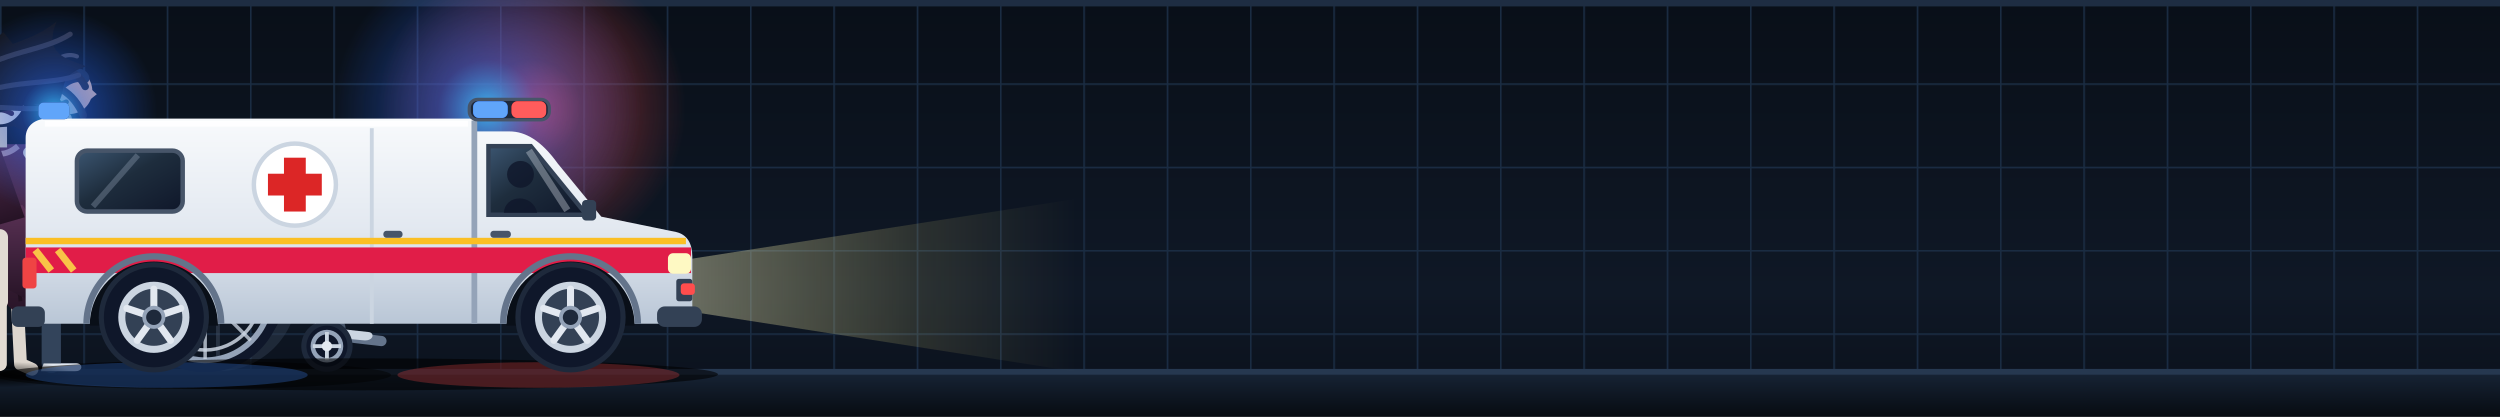
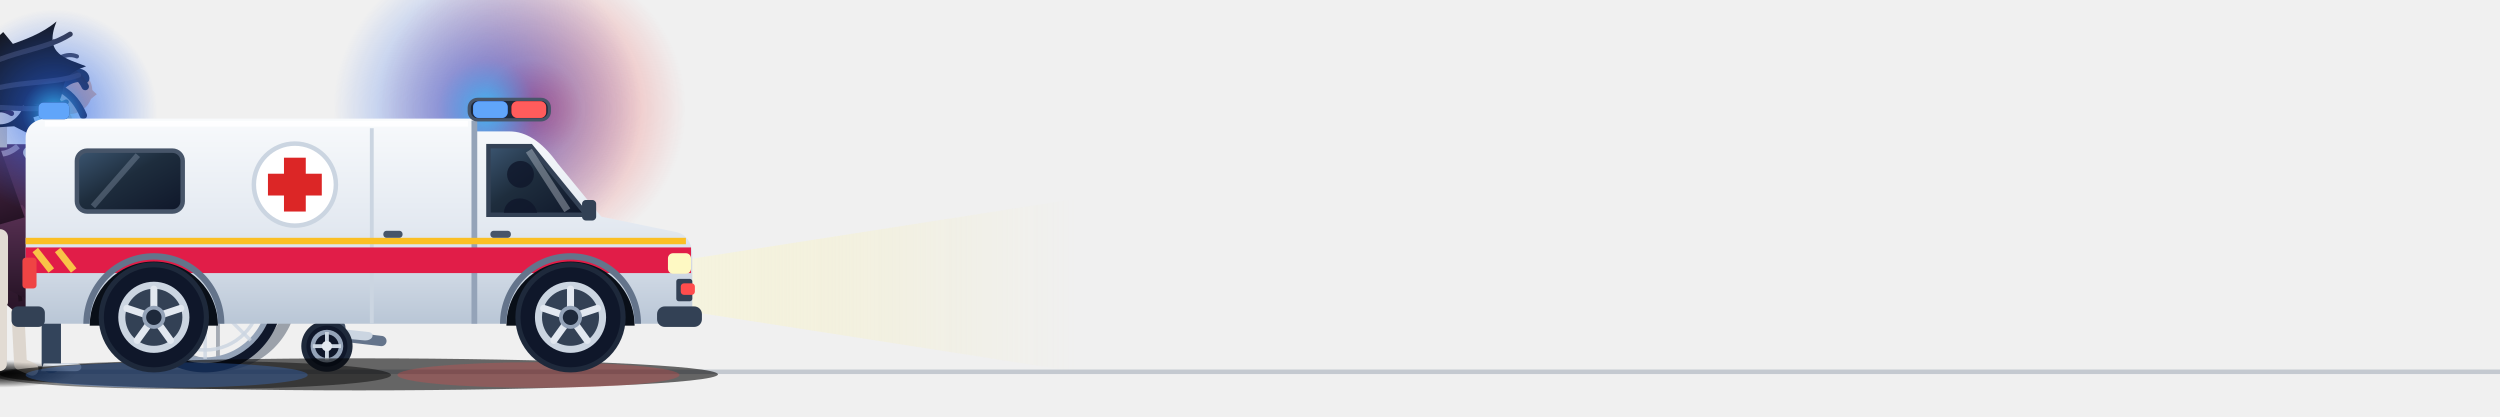
<svg xmlns="http://www.w3.org/2000/svg" id="medicalSvg" viewBox="0 0 390 65" width="390" height="65" role="img" aria-label="60-second sequential medical banner animation: ECG wave, wheelchair caregiver, frantic woman, and ambulance">
  <defs>
-     <linearGradient id="bgGrad" x1="0" y1="0" x2="0" y2="1">
-       <stop offset="0%" stop-color="#090F18" />
-       <stop offset="70%" stop-color="#0F1826" />
-       <stop offset="100%" stop-color="#0A101A" />
-     </linearGradient>
-     <linearGradient id="groundGrad" x1="0" y1="0" x2="0" y2="1">
-       <stop offset="0%" stop-color="#172436" />
-       <stop offset="100%" stop-color="#070B11" />
-     </linearGradient>
-     <pattern id="ecgGrid" width="13" height="13" patternUnits="userSpaceOnUse">
-       <path d="M 13 0 L 0 0 0 13" fill="none" stroke="#1A2C42" stroke-width="0.5" />
-     </pattern>
    <linearGradient id="ecgTrailGrad" x1="0" y1="0" x2="1" y2="0">
      <stop offset="0%" stop-color="#000000" />
      <stop offset="22%" stop-color="#2E2E2E" />
      <stop offset="68%" stop-color="#CFCFCF" />
      <stop offset="95%" stop-color="#FFFFFF" />
      <stop offset="100%" stop-color="#FFFFFF" />
    </linearGradient>
    <linearGradient id="ecgTipGrad" x1="0" y1="0" x2="1" y2="0">
      <stop offset="0%" stop-color="#000000" />
      <stop offset="55%" stop-color="#FFFFFF" />
      <stop offset="100%" stop-color="#FFFFFF" />
    </linearGradient>
    <mask id="ecgTrailMask">
      <rect class="ecg-sweep" x="-148" y="0" width="148" height="65" fill="url(#ecgTrailGrad)" />
    </mask>
    <mask id="ecgTipMask">
      <rect class="ecg-sweep" x="-7" y="0" width="7" height="65" fill="url(#ecgTipGrad)" />
    </mask>
    <path id="ecgWavePath" d="M 0 38          L 12 38 C 14.5 38 15.5 33.5 18 33.5 C 20.5 33.5 21.5 38 24 38 L 29 38 L 31.5 41.5 L 35 14 L 38.5 48 L 41.5 38 L 47 38 C 50 38 52 30.5 56.5 30.5 C 60.5 30.5 62 38 65 38 L 78 38          L 90 38 C 92.5 38 93.5 33.5 96 33.5 C 98.5 33.5 99.5 38 102 38 L 107 38 L 109.5 41.8 L 113 12.5 L 116.5 49 L 119.5 38 L 125 38 C 128 38 130 30 134.5 30 C 138.5 30 140 38 143 38 L 156 38          L 168 38 C 170.5 38 171.5 33.5 174 33.5 C 176.5 33.5 177.5 38 180 38 L 185 38 L 187.5 41.5 L 191 13.5 L 194.5 48.5 L 197.5 38 L 203 38 C 206 38 208 30.5 212.5 30.5 C 216.5 30.5 218 38 221 38 L 234 38          L 246 38 C 248.5 38 249.5 33.2 252 33.2 C 254.5 33.2 255.5 38 258 38 L 263 38 L 265.5 42 L 269 12 L 272.5 49 L 275.5 38 L 281 38 C 284 38 286 30.2 290.5 30.2 C 294.5 30.2 296 38 299 38 L 312 38          L 324 38 C 326.5 38 327.5 33.5 330 33.5 C 332.5 33.5 333.5 38 336 38 L 341 38 L 343.5 41.5 L 347 14.2 L 350.5 48 L 353.5 38 L 359 38 C 362 38 364 30.8 368.5 30.8 C 372.5 30.8 374 38 377 38 L 390 38" />
    <filter id="ecgGlow" x="-10%" y="-30%" width="120%" height="160%">
      <feGaussianBlur stdDeviation="2.2" result="blur" />
      <feMerge>
        <feMergeNode in="blur" />
        <feMergeNode in="SourceGraphic" />
      </feMerge>
    </filter>
    <filter id="tipGlow" x="-40%" y="-40%" width="180%" height="180%">
      <feGaussianBlur stdDeviation="2.6" result="blur" />
      <feMerge>
        <feMergeNode in="blur" />
        <feMergeNode in="SourceGraphic" />
      </feMerge>
    </filter>
    <linearGradient id="scrubGrad" x1="0" y1="0" x2="1" y2="1">
      <stop offset="0%" stop-color="#48B2B8" />
      <stop offset="100%" stop-color="#256D78" />
    </linearGradient>
    <linearGradient id="blanketGrad" x1="0" y1="0" x2="1" y2="1">
      <stop offset="0%" stop-color="#CBD5E1" />
      <stop offset="100%" stop-color="#7D8FA3" />
    </linearGradient>
    <linearGradient id="dressGrad" x1="0" y1="0" x2="0" y2="1">
      <stop offset="0%" stop-color="#5B3256" />
      <stop offset="100%" stop-color="#261325" />
    </linearGradient>
    <linearGradient id="ambBodyGrad" x1="0" y1="0" x2="0" y2="1">
      <stop offset="0%" stop-color="#F8FAFC" />
      <stop offset="55%" stop-color="#E2E8F0" />
      <stop offset="100%" stop-color="#B9C6D6" />
    </linearGradient>
    <linearGradient id="glassGrad" x1="0" y1="0" x2="1" y2="1">
      <stop offset="0%" stop-color="#3B5570" />
      <stop offset="45%" stop-color="#1E2D3D" />
      <stop offset="100%" stop-color="#0F172A" />
    </linearGradient>
    <linearGradient id="headlightGrad" x1="0" y1="0.5" x2="1" y2="0.5">
      <stop offset="0%" stop-color="#FEF9C3" stop-opacity="0.38" />
      <stop offset="60%" stop-color="#FEF08A" stop-opacity="0.12" />
      <stop offset="100%" stop-color="#FEF08A" stop-opacity="0" />
    </linearGradient>
    <radialGradient id="redHalo" cx="50%" cy="50%" r="50%">
      <stop offset="0%" stop-color="#FF3B3B" stop-opacity="0.95" />
      <stop offset="32%" stop-color="#EF4444" stop-opacity="0.45" />
      <stop offset="100%" stop-color="#EF4444" stop-opacity="0" />
    </radialGradient>
    <radialGradient id="blueHalo" cx="50%" cy="50%" r="50%">
      <stop offset="0%" stop-color="#38BDF8" stop-opacity="0.95" />
      <stop offset="32%" stop-color="#2563EB" stop-opacity="0.48" />
      <stop offset="100%" stop-color="#2563EB" stop-opacity="0" />
    </radialGradient>
    <radialGradient id="eerieShadow" cx="50%" cy="50%" r="50%">
      <stop offset="0%" stop-color="#000000" stop-opacity="0.7" />
      <stop offset="100%" stop-color="#000000" stop-opacity="0" />
    </radialGradient>
    <clipPath id="stageClip">
      <rect x="0" y="0" width="390" height="65" />
    </clipPath>
  </defs>
  <style>
-     .grid-layer {
-       animation: gridFade 60s linear infinite;
-     }
-     @keyframes gridFade {
-       0%, 23%   { opacity: 0.55; }
-       25%, 97%  { opacity: 0.16; }
-       100%      { opacity: 0.55; }
-     }
- 
    /* ---------- ACT 1: ECG WAVEFORM ---------- */
    .ecg-group {
      animation: ecgVis 60s linear infinite;
    }
    @keyframes ecgVis {
      0%, 24.8%  { opacity: 1; }
      25%, 100%  { opacity: 0; }
    }

    .ecg-sweep {
      animation: ecgSweep 60s linear infinite;
    }
    @keyframes ecgSweep {
      0%     { transform: translateX(0px); }
      18.33% { transform: translateX(390px); }
      24.67% { transform: translateX(545px); }
      100%   { transform: translateX(545px); }
    }

    /* ---------- ACT 2: CAREGIVER &amp; WHEELCHAIR ---------- */
    .act2-travel {
      animation: wcTravel 60s linear infinite;
    }
    @keyframes wcTravel {
      0%, 25.6%   { opacity: 0; transform: translateX(-78px); }
      25.83%      { opacity: 1; transform: translateX(-78px); }
      52.5%       { opacity: 1; transform: translateX(412px); }
      52.8%, 100% { opacity: 0; transform: translateX(412px); }
    }

    .wc-rear-spin {
      transform-origin: 0px 0px;
      animation: wcRearSpin 60s linear infinite;
    }
    @keyframes wcRearSpin {
      0%, 25.83%  { transform: rotate(0deg); }
      52.5%, 100% { transform: rotate(2340deg); }
    }

    .wc-caster-spin {
      transform-origin: 0px 0px;
      animation: wcCasterSpin 60s linear infinite;
    }
    @keyframes wcCasterSpin {
      0%, 25.83%  { transform: rotate(0deg); }
      52.5%, 100% { transform: rotate(7020deg); }
    }

    .cg-torso-bob {
      animation: cgBob 0.75s ease-in-out infinite;
    }
    @keyframes cgBob {
      0%, 100% { transform: translateY(0px); }
      50%      { transform: translateY(-1.1px); }
    }

    .cg-arm-counter {
      transform-origin: 0px 0px;
      animation: cgArmCounter 0.75s ease-in-out infinite;
    }
    @keyframes cgArmCounter {
      0%, 100% { transform: rotate(0deg); }
      50%      { transform: rotate(4.5deg); }
    }

    .cg-thigh-front {
      transform-origin: 0px 0px;
      animation: cgThigh 1.5s linear infinite;
    }
    .cg-knee-front {
      transform-origin: 0px 0px;
      animation: cgKnee 1.5s linear infinite;
    }
    .cg-thigh-back {
      transform-origin: 0px 0px;
      animation: cgThigh 1.5s linear infinite -0.75s;
    }
    .cg-knee-back {
      transform-origin: 0px 0px;
      animation: cgKnee 1.5s linear infinite -0.75s;
    }

    @keyframes cgThigh {
      0%   { transform: rotate(-19deg); }
      25%  { transform: rotate(0deg); }
      50%  { transform: rotate(19deg); }
      75%  { transform: rotate(-5deg); }
      100% { transform: rotate(-19deg); }
    }
    @keyframes cgKnee {
      0%   { transform: rotate(5deg); }
      25%  { transform: rotate(4deg); }
      50%  { transform: rotate(14deg); }
      75%  { transform: rotate(36deg); }
      100% { transform: rotate(5deg); }
    }

    .patient-breathe {
      transform-origin: 0px 0px;
      animation: patientBreathe 3s ease-in-out infinite;
    }
    @keyframes patientBreathe {
      0%, 100% { transform: translateY(0px) rotate(0deg); }
      50%      { transform: translateY(-0.55px) rotate(-1.2deg); }
    }

    /* ---------- ACT 3: CRAZY FEMALE FIGURE ---------- */
    .act3-stand {
      animation: crazyStand 60s linear infinite;
    }
    @keyframes crazyStand {
      0%, 54.0%   { opacity: 0; transform: translate(195px, 6px) scale(0.92); }
      54.17%      { opacity: 0; transform: translate(195px, 5px) scale(0.93); }
      56.5%       { opacity: 1; transform: translate(195px, 0px) scale(1); }
      64.8%       { opacity: 1; transform: translate(195px, 0px) scale(1); }
      65.15%      { opacity: 0; transform: translate(193px, 0px) scale(1); }
      100%        { opacity: 0; transform: translate(193px, 0px) scale(1); }
    }

    .crazy-head {
      transform-origin: 0px 0px;
      animation: oddHeadShake 60s linear infinite;
    }
    @keyframes oddHeadShake {
      0%, 57.3%   { transform: rotate(0deg) translate(0px, 0px); }
      57.9%       { transform: rotate(-27deg) translate(-1px, 0.5px); }
      58.7%       { transform: rotate(-25deg) translate(-0.8px, 0.5px); }
      59.1%       { transform: rotate(31deg) translate(1.2px, -0.4px); }
      59.4%       { transform: rotate(21deg) translate(0.6px, 0px); }
      59.75%      { transform: rotate(34deg) translate(1.4px, 0.3px); }
      60.2%       { transform: rotate(-19deg) translate(-0.9px, 0px); }
      60.5%       { transform: rotate(17deg) translate(0.8px, -0.3px); }
      60.8%       { transform: rotate(-23deg) translate(-1px, 0.3px); }
      61.1%       { transform: rotate(25deg) translate(1px, -0.2px); }
      61.4%       { transform: rotate(-16deg) translate(-0.7px, 0.2px); }
      61.7%       { transform: rotate(14deg) translate(0.6px, 0px); }
      62.1%       { transform: rotate(-32deg) translate(-1.3px, 0.7px); }
      63.1%       { transform: rotate(-30deg) translate(-1.2px, 0.6px); }
      63.6%       { transform: rotate(15deg) translate(0.6px, -0.3px); }
      64.2%       { transform: rotate(-10deg) translate(-0.5px, 0px); }
      65.2%, 100% { transform: rotate(0deg) translate(0px, 0px); }
    }

    .crazy-hair-l {
      transform-origin: 0px 0px;
      animation: hairWhipL 60s linear infinite;
    }
    @keyframes hairWhipL {
      0%, 57.4%   { transform: rotate(0deg); }
      58.1%       { transform: rotate(-16deg); }
      59.3%       { transform: rotate(22deg); }
      60.4%       { transform: rotate(-18deg); }
      61.2%       { transform: rotate(19deg); }
      62.3%       { transform: rotate(-20deg); }
      63.8%       { transform: rotate(14deg); }
      65.2%, 100% { transform: rotate(0deg); }
    }

    .crazy-hair-r {
      transform-origin: 0px 0px;
      animation: hairWhipR 60s linear infinite;
    }
    @keyframes hairWhipR {
      0%, 57.5%   { transform: rotate(0deg); }
      58.2%       { transform: rotate(14deg); }
      59.4%       { transform: rotate(-20deg); }
      60.5%       { transform: rotate(16deg); }
      61.3%       { transform: rotate(-17deg); }
      62.4%       { transform: rotate(18deg); }
      63.9%       { transform: rotate(-12deg); }
      65.2%, 100% { transform: rotate(0deg); }
    }

    .crazy-twitch-body {
      transform-origin: 0px 0px;
      animation: bodyTwitch 60s linear infinite;
    }
    @keyframes bodyTwitch {
      0%, 57.5%   { transform: rotate(0deg) translateY(0px); }
      58.0%       { transform: rotate(-2.5deg) translateY(0.5px); }
      59.1%       { transform: rotate(3deg) translateY(-0.4px); }
      60.5%       { transform: rotate(-2deg) translateY(0.4px); }
      61.2%       { transform: rotate(2.5deg) translateY(-0.3px); }
      62.2%       { transform: rotate(-3.5deg) translateY(0.8px); }
      63.7%       { transform: rotate(1.5deg) translateY(0px); }
      64.5%       { transform: rotate(-5deg) translateY(1px); }
      65.2%, 100% { transform: rotate(0deg) translateY(0px); }
    }

    .crazy-pupils {
      animation: pupilDart 60s linear infinite;
    }
    @keyframes pupilDart {
      0%, 57.8%   { transform: translate(0px, 0px); }
      58.2%       { transform: translate(-0.5px, -0.2px); }
      59.3%       { transform: translate(0.5px, 0.2px); }
      60.8%       { transform: translate(-0.4px, 0.2px); }
      62.2%       { transform: translate(0.4px, -0.3px); }
      63.8%       { transform: translate(-0.6px, 0px); }
      65.2%, 100% { transform: translate(0px, 0px); }
    }

    .act3-run {
      animation: crazyRunTravel 60s linear infinite;
    }
    @keyframes crazyRunTravel {
      0%, 64.75%  { opacity: 0; transform: translateX(195px); }
      65.05%      { opacity: 1; transform: translateX(194px); }
      66.5%       { opacity: 1; transform: translateX(162px); }
      74.5%       { opacity: 1; transform: translateX(-46px); }
      74.8%, 100% { opacity: 0; transform: translateX(-46px); }
    }

    .run-bounce {
      animation: runBounce 0.25s ease-in-out infinite;
    }
    @keyframes runBounce {
      0%, 100% { transform: translateY(0.4px); }
      50%      { transform: translateY(-2.7px); }
    }

    .run-thigh-front {
      transform-origin: 0px 0px;
      animation: runThigh 0.5s linear infinite;
    }
    .run-knee-front {
      transform-origin: 0px 0px;
      animation: runKnee 0.5s linear infinite;
    }
    .run-thigh-back {
      transform-origin: 0px 0px;
      animation: runThigh 0.5s linear infinite -0.25s;
    }
    .run-knee-back {
      transform-origin: 0px 0px;
      animation: runKnee 0.5s linear infinite -0.25s;
    }
    @keyframes runThigh {
      0%   { transform: rotate(35deg); }
      25%  { transform: rotate(-2deg); }
      50%  { transform: rotate(-34deg); }
      75%  { transform: rotate(8deg); }
      100% { transform: rotate(35deg); }
    }
    @keyframes runKnee {
      0%   { transform: rotate(-12deg); }
      25%  { transform: rotate(-16deg); }
      50%  { transform: rotate(-28deg); }
      75%  { transform: rotate(-72deg); }
      100% { transform: rotate(-12deg); }
    }

    .run-arm-front {
      transform-origin: 0px 0px;
      animation: runArm 0.5s linear infinite;
    }
    .run-arm-back {
      transform-origin: 0px 0px;
      animation: runArm 0.5s linear infinite -0.25s;
    }
    @keyframes runArm {
      0%   { transform: rotate(-38deg); }
      50%  { transform: rotate(40deg); }
      100% { transform: rotate(-38deg); }
    }

    .run-hair-stream {
      transform-origin: 0px 0px;
      animation: hairStream 0.25s ease-in-out infinite;
    }
    @keyframes hairStream {
      0%, 100% { transform: rotate(-4deg); }
      50%      { transform: rotate(9deg); }
    }

    .run-dress-flutter {
      transform-origin: 0px 0px;
      animation: dressFlutter 0.25s ease-in-out infinite;
    }
    @keyframes dressFlutter {
      0%, 100% { transform: rotate(-3deg); }
      50%      { transform: rotate(6deg); }
    }

    /* ---------- ACT 4: AMBULANCE W/ PULSATING LIGHTS ---------- */
    .act4-travel {
      animation: ambTravel 60s linear infinite;
    }
    @keyframes ambTravel {
      0%, 75.6%   { opacity: 0; transform: translateX(-140px); }
      75.83%      { opacity: 1; transform: translateX(-140px); }
      99.17%      { opacity: 1; transform: translateX(420px); }
      99.5%, 100% { opacity: 0; transform: translateX(420px); }
    }

    .amb-wheel-spin {
      transform-origin: 0px 0px;
      animation: ambWheelSpin 60s linear infinite;
    }
    @keyframes ambWheelSpin {
      0%, 75.83%   { transform: rotate(0deg); }
      99.17%, 100% { transform: rotate(3775deg); }
    }

    .amb-suspension {
      animation: ambBounce 0.6s ease-in-out infinite;
    }
    @keyframes ambBounce {
      0%, 100% { transform: translateY(0px); }
      50%      { transform: translateY(-0.65px); }
    }

    .strobe-red {
      animation: strobeRed 0.6s linear infinite;
    }
    @keyframes strobeRed {
      0%, 4%    { opacity: 0.15; }
      7%, 15%   { opacity: 1; }
      18%, 21%  { opacity: 0.2; }
      24%, 32%  { opacity: 1; }
      38%, 100% { opacity: 0.12; }
    }

    .strobe-blue {
      animation: strobeBlue 0.6s linear infinite;
    }
    @keyframes strobeBlue {
      0%, 50%   { opacity: 0.12; }
      54%, 62%  { opacity: 1; }
      65%, 68%  { opacity: 0.2; }
      71%, 79%  { opacity: 1; }
      85%, 100% { opacity: 0.12; }
    }
  </style>
  <g clip-path="url(#stageClip)">
-     <rect x="0" y="0" width="390" height="65" fill="url(#bgGrad)" />
-     <rect class="grid-layer" x="0" y="0" width="390" height="58" fill="url(#ecgGrid)" />
-     <rect x="0" y="58" width="390" height="7" fill="url(#groundGrad)" />
-     <line x1="0" y1="58" x2="390" y2="58" stroke="#263850" stroke-width="0.9" />
-     <line x1="0" y1="0.5" x2="390" y2="0.5" stroke="#1E2D42" stroke-width="1" />
+     <line x1="0" y1="58" x2="390" y2="58" stroke="#64748B" stroke-width="0.7" opacity="0.32" />
    <g class="ecg-group">
      <use href="#ecgWavePath" fill="none" stroke="#10B981" stroke-width="3.6" stroke-linecap="round" stroke-linejoin="round" opacity="0.35" filter="url(#ecgGlow)" mask="url(#ecgTrailMask)" />
      <use href="#ecgWavePath" fill="none" stroke="#34F5B5" stroke-width="1.5" stroke-linecap="round" stroke-linejoin="round" mask="url(#ecgTrailMask)" />
      <use href="#ecgWavePath" fill="none" stroke="#FFFFFF" stroke-width="2.8" stroke-linecap="round" stroke-linejoin="round" filter="url(#tipGlow)" mask="url(#ecgTipMask)" />
    </g>
    <g class="act2-travel">
      <ellipse cx="30" cy="58.5" rx="31" ry="2.2" fill="#000000" opacity="0.45" />
      <g transform="translate(34, 45.5)" opacity="0.45">
        <g class="wc-rear-spin">
          <circle cx="0" cy="0" r="11.5" fill="none" stroke="#334155" stroke-width="1.8" />
          <line x1="-10.5" y1="0" x2="10.5" y2="0" stroke="#475569" stroke-width="0.6" />
          <line x1="0" y1="-10.5" x2="0" y2="10.5" stroke="#475569" stroke-width="0.6" />
        </g>
      </g>
      <g transform="translate(8, 36)">
        <g class="cg-thigh-back">
          <path d="M 0 0 L 0 10.5" stroke="#263547" stroke-width="3.4" stroke-linecap="round" />
          <g transform="translate(0, 10.5)">
            <g class="cg-knee-back">
              <path d="M 0 0 L 0 10.2" stroke="#1E2B3A" stroke-width="2.9" stroke-linecap="round" />
              <path d="M -1.2 10.2 L 3.8 10.2 C 4.6 10.2 4.8 11.4 3.6 11.4 L -1.6 11.4 Z" fill="#94A3B8" />
            </g>
          </g>
        </g>
      </g>
      <g class="cg-torso-bob">
        <g transform="translate(11.5, 22.5)">
          <g class="cg-arm-counter">
            <path d="M 0 0 L 5.2 2.4 L 10.2 2.2" fill="none" stroke="#1E555E" stroke-width="2.5" stroke-linecap="round" stroke-linejoin="round" />
          </g>
        </g>
      </g>
      <g>
        <path d="M 21 25 L 25.5 25 L 29.5 43.5 L 47 43.5 L 53.5 52.5 L 59.5 53.2" fill="none" stroke="#64748B" stroke-width="1.6" stroke-linecap="round" stroke-linejoin="round" />
        <path d="M 26.2 28 L 29.3 42.5" stroke="#1E293B" stroke-width="3.2" stroke-linecap="round" />
        <line x1="29.5" y1="42.2" x2="46.5" y2="42.2" stroke="#334155" stroke-width="2.6" stroke-linecap="round" />
        <path d="M 46.5 42.5 L 52.2 51.2" stroke="#475569" stroke-width="3.4" stroke-linecap="round" />
        <path d="M 52 51.2 L 57.5 51.8 C 58.5 51.9 58.3 53.2 56.8 53.1 L 51.5 52.6 Z" fill="#CBD5E1" />
        <g transform="translate(32, 41)">
          <g class="patient-breathe">
            <path d="M -3.5 -1 C -4 -6 -3 -11 -0.5 -13.5 C 2.2 -13.5 4.2 -10.5 4.5 -5.5 L 3.8 0 Z" fill="#7D96AE" />
            <path d="M -0.5 -13 L 2 -11.2" stroke="#CBD5E1" stroke-width="0.9" stroke-linecap="round" />
            <rect x="0.2" y="-15.5" width="2.2" height="2.6" rx="0.8" fill="#DFB39A" />
            <g transform="translate(2.4, -18.5)">
              <circle cx="0" cy="0" r="3.4" fill="#E6B89C" />
              <path d="M 3.1 -0.5 L 4.1 0.4 L 3.1 1.2" fill="#E6B89C" />
              <path d="M -3.5 0.2 C -3.8 -2.8 -1.2 -4.2 1.8 -3.4 C 3 -3 3.4 -1.8 2.8 -1.2 C 0.8 -1.6 -0.8 -0.8 -1.8 1.2 Z" fill="#CBD5E1" />
            </g>
            <path d="M 1.2 -10.5 L 3.6 -6.2 L 10.2 -5.8" fill="none" stroke="#9BB2C7" stroke-width="2.4" stroke-linecap="round" stroke-linejoin="round" />
            <circle cx="11.2" cy="-5.8" r="1.2" fill="#E6B89C" />
          </g>
        </g>
        <path d="M 30 39.5 C 35 38.2 44.5 38.5 48.2 41 C 50.5 43.2 51.8 46.8 52.8 49.8 L 48.2 49.8 C 46.8 46.5 45.2 43.8 42.5 43.4 L 30.5 43.2 Z" fill="url(#blanketGrad)" />
        <path d="M 35 41.2 Q 41 40.5 46.5 42.2" fill="none" stroke="#E2E8F0" stroke-width="0.6" opacity="0.7" />
      </g>
      <g>
        <path d="M 27.8 34.8 L 45.8 34.8 L 45.8 43.5" fill="none" stroke="#94A3B8" stroke-width="1.5" stroke-linecap="round" stroke-linejoin="round" />
        <line x1="28.5" y1="34.2" x2="44.5" y2="34.2" stroke="#1E293B" stroke-width="2" stroke-linecap="round" />
        <line x1="32" y1="46" x2="48" y2="46" stroke="#94A3B8" stroke-width="1.3" />
        <line x1="48" y1="45" x2="51" y2="54" stroke="#CBD5E1" stroke-width="1.3" stroke-linecap="round" />
        <line x1="19.5" y1="25" x2="23.5" y2="25" stroke="#0F172A" stroke-width="2.2" stroke-linecap="round" />
        <g transform="translate(51, 54)">
          <g class="wc-caster-spin">
            <circle cx="0" cy="0" r="3.6" fill="#0F172A" stroke="#1E293B" stroke-width="0.8" />
            <circle cx="0" cy="0" r="2.2" fill="none" stroke="#94A3B8" stroke-width="0.7" />
            <line x1="-2.2" y1="0" x2="2.2" y2="0" stroke="#CBD5E1" stroke-width="0.6" />
            <line x1="0" y1="-2.2" x2="0" y2="2.2" stroke="#CBD5E1" stroke-width="0.6" />
            <circle cx="0" cy="0" r="0.8" fill="#E2E8F0" />
          </g>
        </g>
        <g transform="translate(32, 46)">
          <g class="wc-rear-spin">
            <circle cx="0" cy="0" r="11.2" fill="none" stroke="#0F172A" stroke-width="1.8" />
            <circle cx="0" cy="0" r="10.2" fill="none" stroke="#94A3B8" stroke-width="0.9" />
            <circle cx="0" cy="0" r="8.6" fill="none" stroke="#CBD5E1" stroke-width="0.55" opacity="0.85" />
            <g stroke="#CBD5E1" stroke-width="0.55" opacity="0.78">
              <line x1="-10" y1="0" x2="10" y2="0" />
              <line x1="0" y1="-10" x2="0" y2="10" />
              <line x1="-7.1" y1="-7.1" x2="7.1" y2="7.1" />
              <line x1="-7.1" y1="7.1" x2="7.1" y2="-7.1" />
            </g>
            <circle cx="0" cy="0" r="1.9" fill="#334155" stroke="#E2E8F0" stroke-width="0.7" />
          </g>
        </g>
      </g>
      <g transform="translate(8, 36)">
        <g class="cg-thigh-front">
          <path d="M 0 0 L 0 10.5" stroke="#3B4F68" stroke-width="3.6" stroke-linecap="round" />
          <g transform="translate(0, 10.5)">
            <g class="cg-knee-front">
              <path d="M 0 0 L 0 10.2" stroke="#33445B" stroke-width="3.0" stroke-linecap="round" />
              <path d="M -1.2 10.2 L 4.0 10.2 C 4.9 10.2 5.0 11.4 3.8 11.4 L -1.6 11.4 Z" fill="#E2E8F0" />
            </g>
          </g>
        </g>
      </g>
      <g class="cg-torso-bob">
        <path d="M 4.8 36.8 L 6.2 21.5 C 6.6 19.8 12.2 19.6 13.0 21.8 L 12.2 36.8 Z" fill="url(#scrubGrad)" />
        <path d="M 10.2 20.4 L 11.8 23.2 L 12.8 20.8" fill="none" stroke="#E2E8F0" stroke-width="0.8" />
        <rect x="9.6" y="25.2" width="2.2" height="2.6" rx="0.4" fill="#E2E8F0" opacity="0.85" />
        <rect x="8.8" y="17.5" width="2.4" height="3.2" rx="1" fill="#E6B89C" />
        <g transform="translate(10.8, 14.2)">
          <circle cx="0" cy="0" r="3.6" fill="#E6B89C" />
          <path d="M 3.3 -0.4 L 4.3 0.5 L 3.3 1.3" fill="#E6B89C" />
          <path d="M -3.6 0.6 C -4.0 -2.6 -1.5 -4.4 2.0 -3.4 C 3.1 -3.0 3.5 -1.8 2.8 -1.3 C 0.8 -1.8 -1.0 -0.8 -1.8 1.4 Z" fill="#1E293B" />
          <circle cx="-3.6" cy="0.2" r="1.7" fill="#1E293B" />
        </g>
        <g transform="translate(10.5, 22.8)">
          <g class="cg-arm-counter">
            <path d="M 0 0 L 4.8 2.8 L 10.6 2.2" fill="none" stroke="#3BA5AC" stroke-width="2.8" stroke-linecap="round" stroke-linejoin="round" />
            <circle cx="10.8" cy="2.2" r="1.4" fill="#E6B89C" />
          </g>
        </g>
      </g>
    </g>
    <g class="act3-stand">
      <ellipse cx="0" cy="58.3" rx="11" ry="2.2" fill="url(#eerieShadow)" />
      <path d="M -2.8 45 L -3.6 56.8 L -5.5 57.6" fill="none" stroke="#D1C7BE" stroke-width="2.0" stroke-linecap="round" stroke-linejoin="round" />
      <path d="M 2.6 45 L 3.2 56.8 L 5.0 57.6" fill="none" stroke="#DDD6CE" stroke-width="2.0" stroke-linecap="round" stroke-linejoin="round" />
      <g transform="translate(0, 38)">
        <g class="crazy-twitch-body">
          <path d="M -4.2 -15.5 C -5.5 -10 -7.2 2 -9.5 11.5 L -5.5 9.8 L -2.5 12.2 L 1 9.5 L 4.5 12.5 L 8.8 10.2 C 7.0 2 5.2 -10 4.2 -15.5 Z" fill="url(#dressGrad)" />
          <path d="M -2.8 -15.2 Q 0 -12.8 2.8 -15.2" fill="none" stroke="#A68BA3" stroke-width="0.9" />
          <path d="M -2 -8 L -4 8 M 1.5 -6 L 3.2 9" stroke="#1A0C19" stroke-width="0.6" opacity="0.65" />
          <path d="M -4.5 -14.5 L -8.8 -7.8 L -6.0 -3.2" fill="none" stroke="#DDD6CE" stroke-width="1.8" stroke-linecap="round" stroke-linejoin="round" />
          <path d="M -6.0 -3.2 L -7.4 -1.4 M -6.0 -3.2 L -5.6 -1.0 M -6.0 -3.2 L -4.4 -1.8" stroke="#DDD6CE" stroke-width="0.65" stroke-linecap="round" />
          <path d="M 4.5 -14.2 L 9.2 -8.2 L 6.4 -3.8" fill="none" stroke="#DDD6CE" stroke-width="1.8" stroke-linecap="round" stroke-linejoin="round" />
          <path d="M 6.4 -3.8 L 7.8 -1.8 M 6.4 -3.8 L 6.2 -1.4 M 6.4 -3.8 L 4.8 -2.2" stroke="#DDD6CE" stroke-width="0.65" stroke-linecap="round" />
          <rect x="-1.1" y="-18.5" width="2.2" height="3.5" fill="#CFC6BD" />
          <g transform="translate(0, -18.5)">
            <g class="crazy-head">
              <path d="M -4.5 -1.5 L -10.5 -4.2 L -7.5 -6.5 L -11.8 -9.5 L -6.2 -9.8 L -8.2 -13.8 L -2.8 -11.5 L 0.5 -14.5 L 3.2 -11.2 L 8.5 -13.4 L 6.8 -9.2 L 11.8 -8.8 L 7.6 -5.8 L 10.4 -2.8 L 5.2 -1.2 L 6.5 2.4 L 2.2 0.2 L -2.5 0.5 L -6.2 2.2 Z" fill="#141418" />
              <g transform="translate(-4.5, -5.5)">
                <g class="crazy-hair-l">
                  <path d="M 0 0 C -4 -2 -7 0 -8.5 3.5 M -1 -1.5 C -4.5 -4 -7.5 -3.5 -9 -1 M -0.5 1.5 C -3.5 2.5 -5.5 5.2 -4.8 8.2" fill="none" stroke="#222229" stroke-width="1.15" stroke-linecap="round" />
                  <path d="M -1.5 -2.2 C -4 -5 -5.5 -6.2 -7.2 -5.8" fill="none" stroke="#454552" stroke-width="0.65" stroke-linecap="round" />
                </g>
              </g>
              <g transform="translate(4.5, -5.5)">
                <g class="crazy-hair-r">
                  <path d="M 0 0 C 4 -1.8 7 0.5 8.5 4.0 M 1 -1.8 C 4.5 -4.2 7.5 -3.2 8.8 -0.5 M 0.5 1.5 C 3.8 2.8 5.2 5.8 4.4 8.4" fill="none" stroke="#222229" stroke-width="1.15" stroke-linecap="round" />
                  <path d="M 1.5 -2.2 C 4.2 -5.2 6 -5.8 7.5 -5.2" fill="none" stroke="#454552" stroke-width="0.65" stroke-linecap="round" />
                </g>
              </g>
              <ellipse cx="0" cy="-4.8" rx="4.0" ry="4.7" fill="#E2DBD3" />
              <ellipse cx="-1.5" cy="-4.5" rx="1.5" ry="1.35" fill="#7D6B7D" opacity="0.55" />
              <ellipse cx="1.6" cy="-4.9" rx="1.65" ry="1.5" fill="#7D6B7D" opacity="0.55" />
              <circle cx="-1.5" cy="-4.9" r="1.15" fill="#FFFFFF" />
              <circle cx="1.6" cy="-5.2" r="1.35" fill="#FFFFFF" />
              <g class="crazy-pupils">
                <circle cx="-1.5" cy="-4.9" r="0.45" fill="#09090B" />
                <circle cx="1.6" cy="-5.2" r="0.48" fill="#09090B" />
              </g>
              <path d="M -1.5 -2.1 Q 0.2 -2.8 1.8 -1.8" fill="none" stroke="#3B2135" stroke-width="0.8" stroke-linecap="round" />
              <path d="M -4.2 -7.2 C -2.2 -9.8 1.5 -10.2 4.2 -7.2 M -3.2 -8.2 L -1.2 -5.2 M 0.8 -9.2 L 2.2 -6.2 M 2.6 -8.4 L 4.0 -4.8" fill="none" stroke="#18181E" stroke-width="1.05" stroke-linecap="round" />
            </g>
          </g>
        </g>
      </g>
    </g>
    <g class="act3-run">
      <ellipse cx="0" cy="58.4" rx="12" ry="2.0" fill="url(#eerieShadow)" />
      <g class="run-bounce">
        <g transform="translate(-3.2, 23.5)">
          <g class="run-arm-back">
            <path d="M 0 0 L 1.2 6.8 L -4.8 9.2" fill="none" stroke="#BFB5AC" stroke-width="1.8" stroke-linecap="round" stroke-linejoin="round" />
          </g>
        </g>
        <g transform="translate(0, 37)">
          <g class="run-thigh-back">
            <path d="M 0 0 L 0 10" stroke="#BFB5AC" stroke-width="2.4" stroke-linecap="round" />
            <g transform="translate(0, 10)">
              <g class="run-knee-back">
                <path d="M 0 0 L 0 9.8 L -2.6 10.6" fill="none" stroke="#BFB5AC" stroke-width="2.0" stroke-linecap="round" stroke-linejoin="round" />
              </g>
            </g>
          </g>
        </g>
        <g transform="translate(0, 34)">
          <g class="run-dress-flutter">
            <path d="M -3.5 -2 L 3.5 -2 L 13.5 11.5 L 8.2 10.2 L 5.2 13.2 L 0.5 10.8 L -4.2 12.2 Z" fill="url(#dressGrad)" />
          </g>
        </g>
        <g transform="translate(0, 37)">
          <g class="run-thigh-front">
            <path d="M 0 0 L 0 10" stroke="#E2DBD3" stroke-width="2.5" stroke-linecap="round" />
            <g transform="translate(0, 10)">
              <g class="run-knee-front">
                <path d="M 0 0 L 0 9.8 L -2.8 10.6" fill="none" stroke="#E2DBD3" stroke-width="2.1" stroke-linecap="round" stroke-linejoin="round" />
              </g>
            </g>
          </g>
        </g>
        <g transform="translate(0, 35) rotate(-16)">
          <path d="M -3.4 0 L -3.8 -13.5 C -3.8 -15.2 2.4 -15.4 3.2 -13.2 L 4.0 0 Z" fill="url(#dressGrad)" />
          <rect x="-1.2" y="-17.5" width="2.2" height="3.2" fill="#D5CCC3" />
          <g transform="translate(-0.8, -20.5)">
            <g transform="translate(2.5, -1)">
              <g class="run-hair-stream">
                <path d="M -2 -3 C 4 -6 10 -4 15.5 -6.5 C 12 -2 15.5 -0.5 18 1.5 C 12.5 1.8 14.5 4.8 11.5 6.2 C 8 3.8 5.5 5.2 1.5 4.5 Z" fill="#141418" />
                <path d="M 0 -2 C 6 -4.5 12 -2.5 17 -4 M 1 1 C 7 0.5 12 2.8 16.5 2.5 M 0 3 C 5 4.2 9.5 6.8 13.5 6" fill="none" stroke="#363642" stroke-width="0.8" stroke-linecap="round" />
              </g>
            </g>
            <circle cx="0" cy="0" r="3.6" fill="#E2DBD3" />
            <path d="M -3.3 -0.4 L -4.4 0.4 L -3.3 1.2" fill="#E2DBD3" />
            <ellipse cx="-1.8" cy="-0.6" rx="1.05" ry="1.15" fill="#FFFFFF" />
            <circle cx="-2.2" cy="-0.6" r="0.42" fill="#09090B" />
            <ellipse cx="-2.2" cy="1.8" rx="0.85" ry="0.6" fill="#3B2135" />
            <path d="M -3.2 -1.8 C -2.8 -4.4 1.2 -5.2 3.8 -2.8 L 5.8 -4.5 L 3.8 -0.5 L 2.2 2.5 C 1.2 0.2 -0.8 -1.2 -3.2 -1.8 Z" fill="#141418" />
          </g>
        </g>
        <g transform="translate(-2.2, 23.5)">
          <g class="run-arm-front">
            <path d="M 0 0 L 1.2 6.8 L -5.0 9.0" fill="none" stroke="#E2DBD3" stroke-width="2.0" stroke-linecap="round" stroke-linejoin="round" />
          </g>
        </g>
      </g>
    </g>
    <g class="act4-travel">
      <ellipse cx="56" cy="58.4" rx="56" ry="2.5" fill="#000000" opacity="0.58" />
      <ellipse class="strobe-red" cx="84" cy="58.5" rx="22" ry="2.0" fill="#EF4444" opacity="0.28" />
      <ellipse class="strobe-blue" cx="26" cy="58.5" rx="22" ry="2.0" fill="#3B82F6" opacity="0.28" />
      <polygon points="107,40.5 168,31 168,58 107,48.5" fill="url(#headlightGrad)" />
      <g class="amb-suspension">
        <circle class="strobe-red" cx="83" cy="17" r="24" fill="url(#redHalo)" />
        <circle class="strobe-blue" cx="76" cy="17" r="24" fill="url(#blueHalo)" />
        <circle class="strobe-blue" cx="8.5" cy="17.5" r="16" fill="url(#blueHalo)" />
        <path d="M 4 50.5 L 4 21.5 C 4 19.6 5.5 18.5 7.5 18.5 L 74 18.5 L 74 20.5 L 79.5 20.5 C 82 20.5 84.5 22 87 25.5 L 93.8 33.8 L 105.5 36.2 C 107.2 36.6 108 38 108 40 L 108 48.5 L 105.5 50.5 Z" fill="url(#ambBodyGrad)" />
        <line x1="7" y1="19.3" x2="73" y2="19.3" stroke="#FFFFFF" stroke-width="0.9" opacity="0.9" />
        <line x1="74" y1="18.8" x2="74" y2="50.5" stroke="#94A3B8" stroke-width="0.9" />
        <line x1="58" y1="20" x2="58" y2="50.5" stroke="#CBD5E1" stroke-width="0.6" />
        <path d="M 4 38.6 L 107.8 38.6 L 107.8 42.6 L 4 42.6 Z" fill="#E11D48" />
        <line x1="4" y1="37.6" x2="107" y2="37.6" stroke="#FBBF24" stroke-width="1.0" />
        <path d="M 5.5 39 L 8 42.2 M 9 39 L 11.5 42.2" stroke="#FDE047" stroke-width="1.1" opacity="0.85" />
        <rect x="12" y="23.5" width="16.5" height="9.5" rx="1.6" fill="url(#glassGrad)" stroke="#475569" stroke-width="0.7" />
        <line x1="14.5" y1="32.2" x2="21.5" y2="24.2" stroke="#94A3B8" stroke-width="0.9" opacity="0.35" />
        <circle cx="46" cy="28.8" r="6.4" fill="#FFFFFF" stroke="#CBD5E1" stroke-width="0.7" />
        <path d="M 44.3 24.6 H 47.7 V 27.1 H 50.2 V 30.5 H 47.7 V 33.0 H 44.3 V 30.5 H 41.8 V 27.1 H 44.3 Z" fill="#DC2626" />
        <path d="M 76.2 22.8 L 82.8 22.8 L 91.5 33.5 L 76.2 33.5 Z" fill="url(#glassGrad)" stroke="#334155" stroke-width="0.7" />
        <circle cx="81.2" cy="27.2" r="2.1" fill="#0F172A" opacity="0.8" />
        <path d="M 78.6 33.2 C 78.8 30.2 83.2 30.2 83.8 33.2 Z" fill="#0F172A" opacity="0.8" />
        <line x1="82.5" y1="23.5" x2="88.5" y2="32.8" stroke="#E2E8F0" stroke-width="1.1" opacity="0.35" />
        <rect x="90.8" y="31.2" width="2.2" height="3.2" rx="0.6" fill="#334155" />
        <rect x="76.5" y="36.0" width="3.2" height="1.1" rx="0.5" fill="#475569" />
        <rect x="59.8" y="36.0" width="3.0" height="1.1" rx="0.5" fill="#475569" />
        <rect x="104.2" y="39.5" width="3.6" height="3.2" rx="0.8" fill="#FEF9C3" />
        <rect x="105.5" y="43.5" width="2.5" height="3.5" rx="0.4" fill="#334155" />
        <rect x="3.5" y="40.2" width="2.2" height="4.8" rx="0.5" fill="#EF4444" />
        <rect x="102.5" y="47.8" width="7.0" height="3.2" rx="1.2" fill="#334155" />
        <rect x="1.8" y="47.8" width="5.2" height="3.2" rx="1.0" fill="#334155" />
        <path d="M 14 50.8 A 10 10 0 0 1 34 50.8 Z" fill="#090F18" />
        <path d="M 79 50.8 A 10 10 0 0 1 99 50.8 Z" fill="#090F18" />
        <path d="M 13.5 50.5 A 10.5 10.5 0 0 1 34.5 50.5" fill="none" stroke="#64748B" stroke-width="1.0" />
        <path d="M 78.5 50.5 A 10.5 10.5 0 0 1 99.5 50.5" fill="none" stroke="#64748B" stroke-width="1.0" />
        <rect x="73.2" y="15.5" width="12.5" height="3.2" rx="1.3" fill="#1E293B" stroke="#475569" stroke-width="0.5" />
        <rect x="73.8" y="15.8" width="5.4" height="2.6" rx="0.9" fill="#1D4ED8" />
        <rect class="strobe-blue" x="73.8" y="15.8" width="5.4" height="2.6" rx="0.9" fill="#60A5FA" />
        <rect x="79.8" y="15.8" width="5.4" height="2.6" rx="0.9" fill="#B91C1C" />
        <rect class="strobe-red" x="79.8" y="15.8" width="5.4" height="2.6" rx="0.9" fill="#FF5C5C" />
        <rect x="6" y="16" width="4.8" height="2.6" rx="0.8" fill="#1E3A8A" />
        <rect class="strobe-blue" x="6" y="16" width="4.8" height="2.6" rx="0.8" fill="#60A5FA" />
        <rect class="strobe-red" x="106.2" y="44.2" width="2.2" height="1.8" rx="0.5" fill="#FF4D4D" />
      </g>
      <g transform="translate(24, 49.5)">
        <g class="amb-wheel-spin">
          <circle cx="0" cy="0" r="8.2" fill="#0F172A" stroke="#1E293B" stroke-width="0.8" />
          <circle cx="0" cy="0" r="5.0" fill="#334155" stroke="#CBD5E1" stroke-width="1.1" />
          <g stroke="#E2E8F0" stroke-width="1.1" stroke-linecap="round">
            <line x1="0" y1="-4.4" x2="0" y2="0" />
            <line x1="4.2" y1="-1.4" x2="0" y2="0" />
            <line x1="2.6" y1="3.6" x2="0" y2="0" />
            <line x1="-2.6" y1="3.6" x2="0" y2="0" />
            <line x1="-4.2" y1="-1.4" x2="0" y2="0" />
          </g>
          <circle cx="0" cy="0" r="1.5" fill="#1E293B" stroke="#94A3B8" stroke-width="0.6" />
        </g>
      </g>
      <g transform="translate(89, 49.5)">
        <g class="amb-wheel-spin">
          <circle cx="0" cy="0" r="8.2" fill="#0F172A" stroke="#1E293B" stroke-width="0.8" />
          <circle cx="0" cy="0" r="5.0" fill="#334155" stroke="#CBD5E1" stroke-width="1.1" />
          <g stroke="#E2E8F0" stroke-width="1.1" stroke-linecap="round">
            <line x1="0" y1="-4.4" x2="0" y2="0" />
            <line x1="4.2" y1="-1.4" x2="0" y2="0" />
            <line x1="2.6" y1="3.6" x2="0" y2="0" />
            <line x1="-2.6" y1="3.6" x2="0" y2="0" />
            <line x1="-4.2" y1="-1.4" x2="0" y2="0" />
          </g>
          <circle cx="0" cy="0" r="1.5" fill="#1E293B" stroke="#94A3B8" stroke-width="0.6" />
        </g>
      </g>
    </g>
  </g>
</svg>
